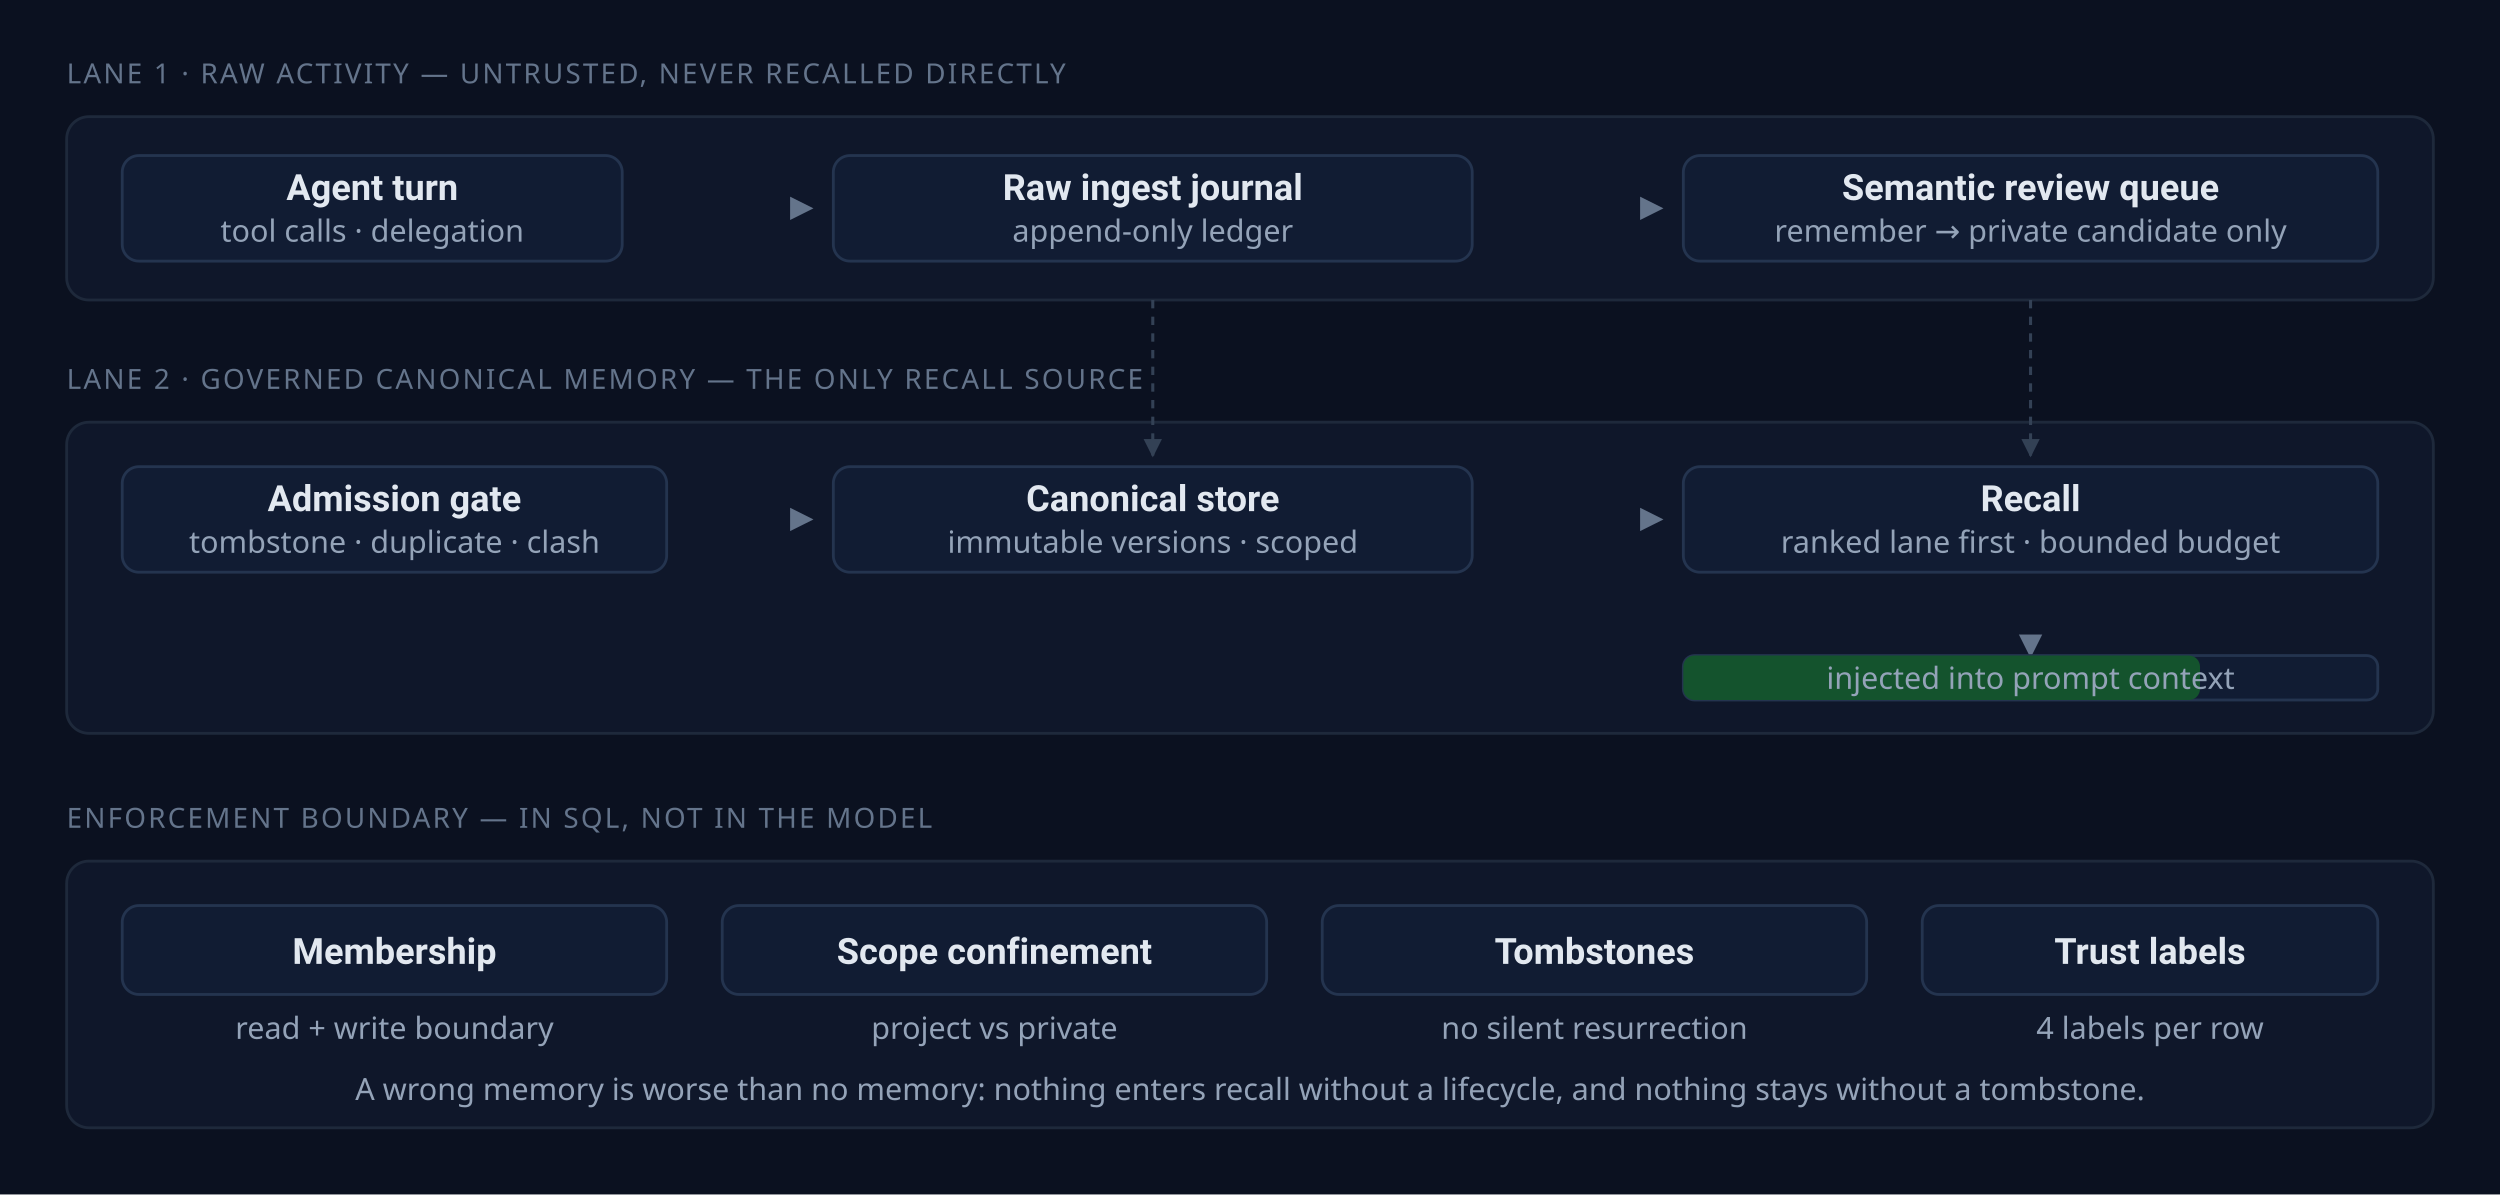
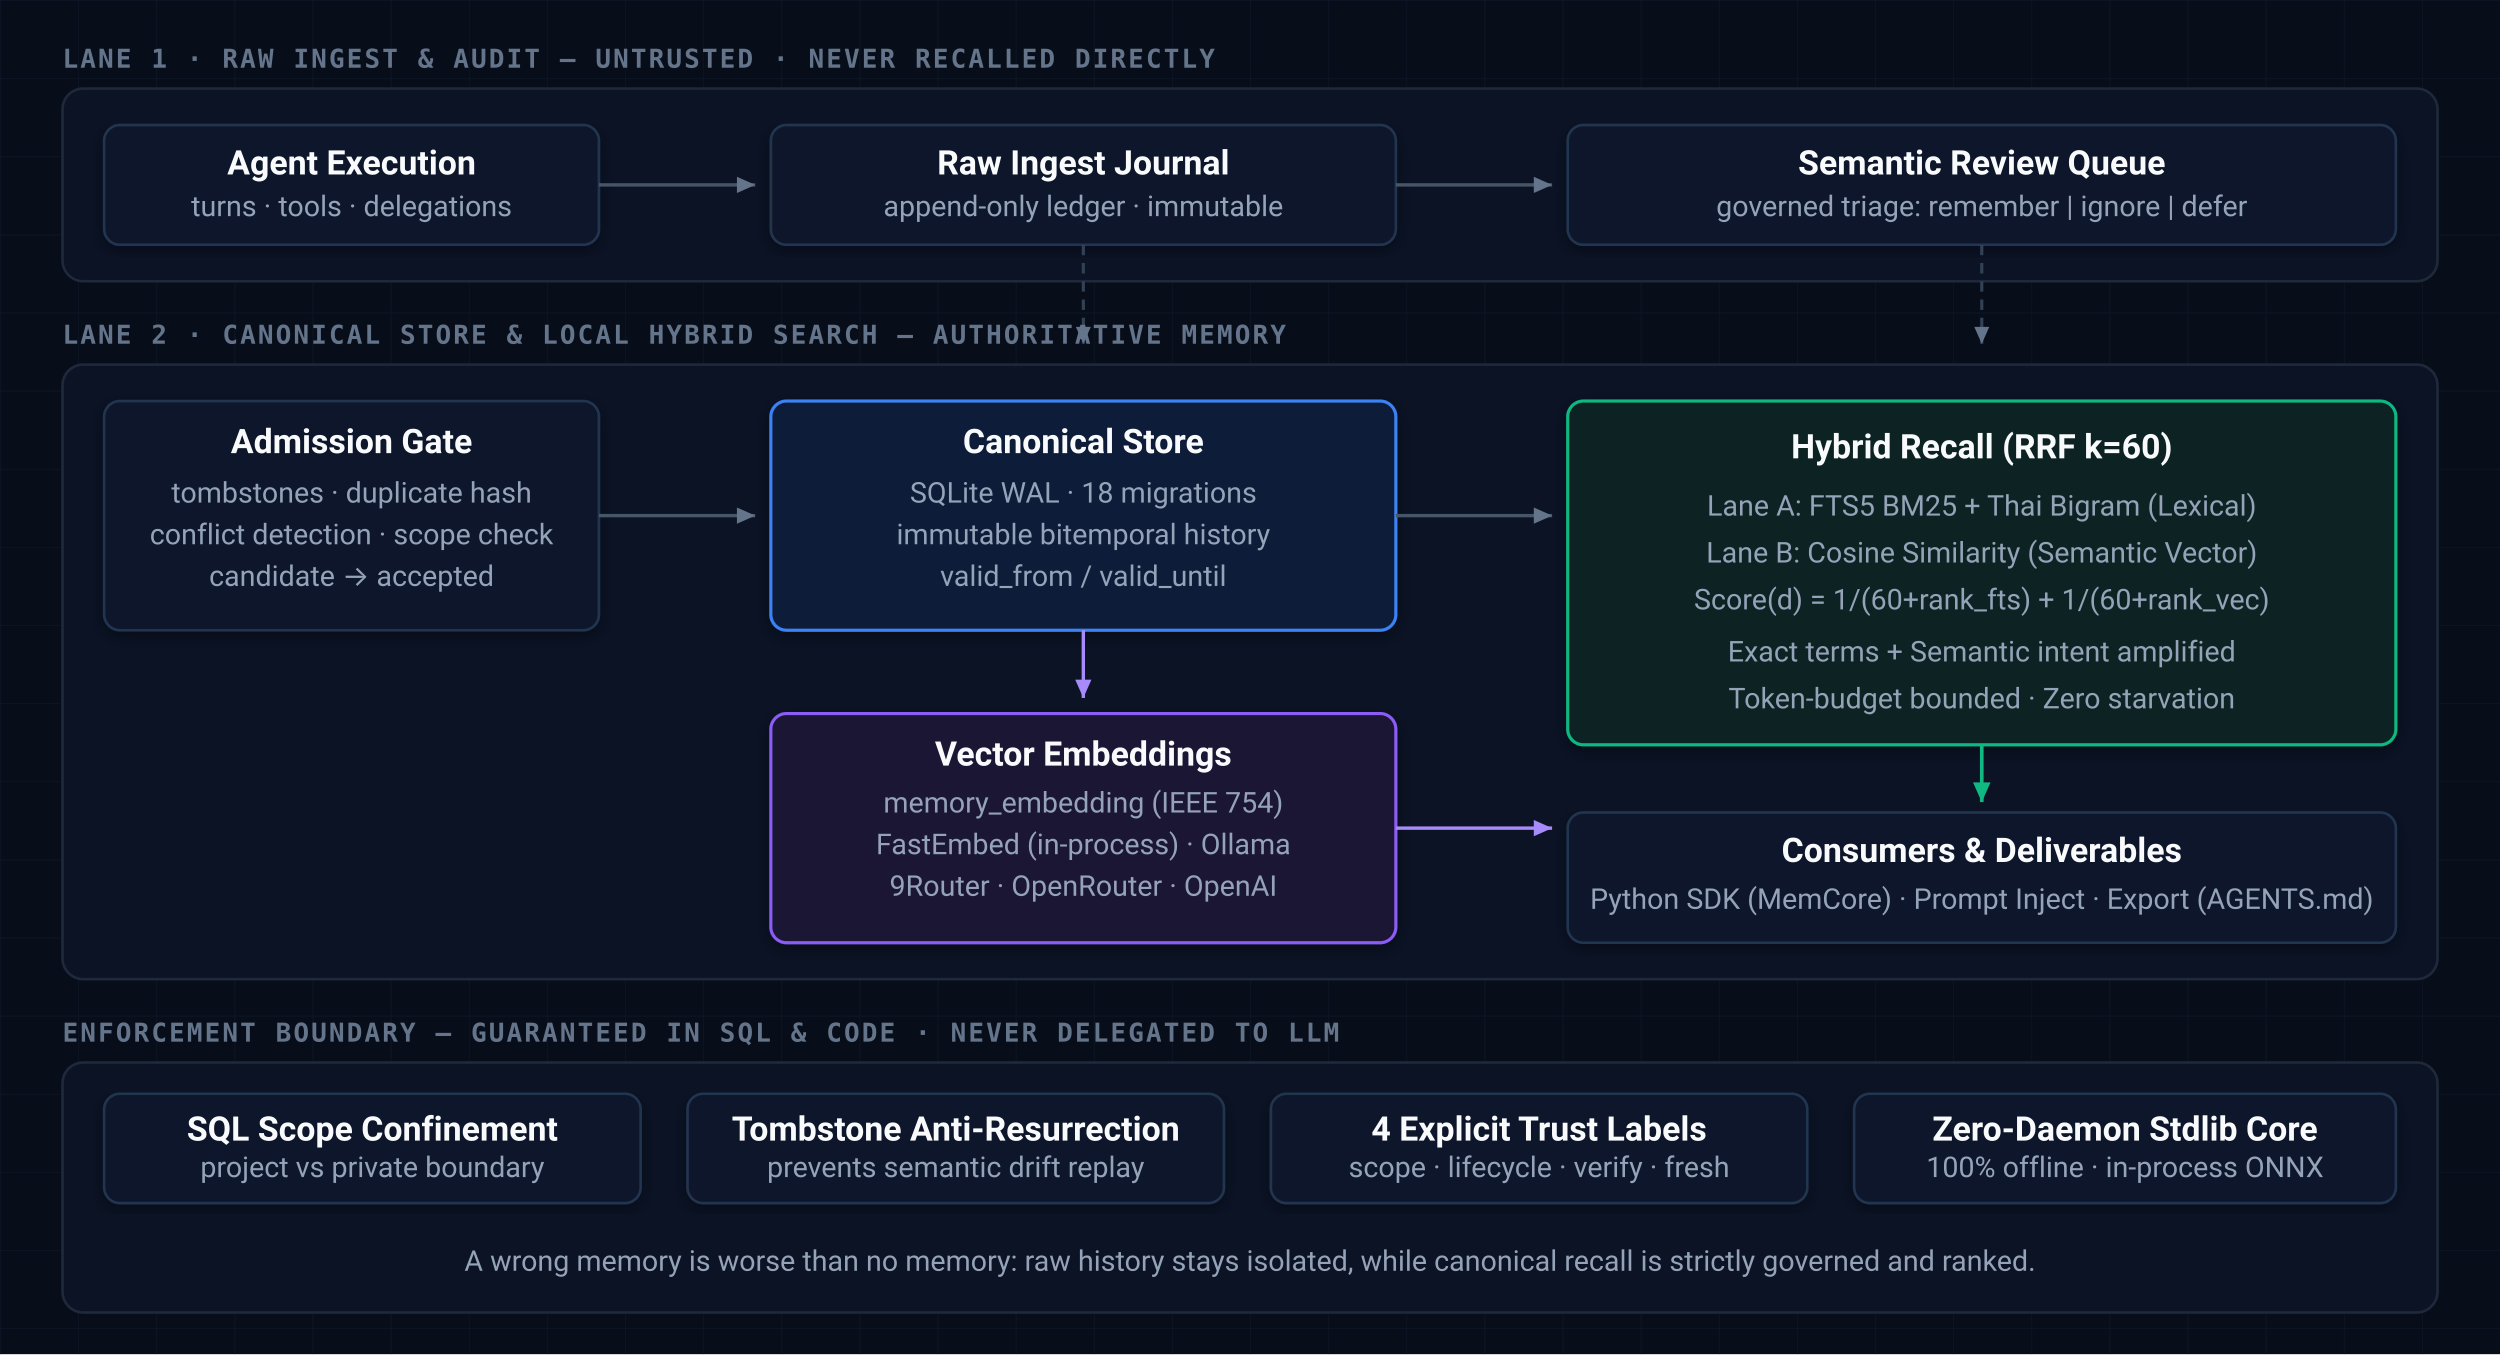
- <svg xmlns="http://www.w3.org/2000/svg" width="900" height="430" viewBox="0 0 900 430" role="img" aria-label="MemCore trust architecture: raw journal never recalled directly, governed admission, scope-aware recall">
+ <svg xmlns="http://www.w3.org/2000/svg" width="960" height="520" viewBox="0 0 960 520" role="img" aria-label="MemCore Governed Trust &amp; Hybrid Architecture">
  <defs>
-     <linearGradient id="edge" x1="0" y1="0" x2="1" y2="0">
-       <stop offset="0%" stop-color="#334155" />
-       <stop offset="100%" stop-color="#64748b" />
+     <pattern id="grid" width="30" height="30" patternUnits="userSpaceOnUse">
+       <path d="M 30 0 L 0 0 0 30" fill="none" stroke="#131d31" stroke-width="0.5" />
+     </pattern>
+     <linearGradient id="edge-grad" x1="0" y1="0" x2="1" y2="0">
+       <stop offset="0%" stop-color="#3b82f6" />
+       <stop offset="100%" stop-color="#10b981" />
    </linearGradient>
+     <filter id="card-shadow" x="-5%" y="-5%" width="110%" height="115%">
+       <feDropShadow dx="0" dy="2" stdDeviation="3" flood-color="#000000" flood-opacity="0.4" />
+     </filter>
+     <marker id="arr" viewBox="0 0 10 10" refX="9" refY="5" markerWidth="6" markerHeight="6" orient="auto-start-reverse">
+       <path d="M0,1 L9,5 L0,9 z" fill="#64748b" />
+     </marker>
+     <marker id="arr-green" viewBox="0 0 10 10" refX="9" refY="5" markerWidth="6" markerHeight="6" orient="auto-start-reverse">
+       <path d="M0,1 L9,5 L0,9 z" fill="#10b981" />
+     </marker>
+     <marker id="arr-purple" viewBox="0 0 10 10" refX="9" refY="5" markerWidth="6" markerHeight="6" orient="auto-start-reverse">
+       <path d="M0,1 L9,5 L0,9 z" fill="#a78bfa" />
+     </marker>
    <style>
-       .bg{fill:#0b1120}
-       .panel{fill:#111c33;stroke:#24344f;stroke-width:1}
-       .zone{fill:#0f172a;stroke:#1e293b;stroke-width:1}
-       .t1{fill:#e2e8f0;font-family:ui-sans-serif,system-ui,-apple-system,Segoe UI,Roboto,sans-serif;font-size:13px;font-weight:600}
-       .t2{fill:#94a3b8;font-family:ui-sans-serif,system-ui,Segoe UI,sans-serif;font-size:11px}
-       .t3{fill:#64748b;font-family:ui-sans-serif,system-ui,Segoe UI,sans-serif;font-size:10px;letter-spacing:.08em;text-transform:uppercase}
-       .edge{stroke:url(#edge);stroke-width:1.4;fill:none;marker-end:url(#arrow)}
-       .edge-soft{stroke:#334155;stroke-width:1.1;fill:none;stroke-dasharray:3 3;marker-end:url(#arrow-soft)}
-       .bar{fill:#1e293b}
-       .bar-ok{fill:#14532d}
-       .bar-warn{fill:#713f12}
+       .bg { fill: #070d19; }
+       .zone { fill: #0b1325; stroke: #1e293b; stroke-width: 1; }
+       .card { fill: #0f172a; stroke: #24344f; stroke-width: 1; filter: url(#card-shadow); }
+       .card-accent { fill: #111e38; stroke: #3b82f6; stroke-width: 1.2; filter: url(#card-shadow); }
+       .card-green { fill: #0b2320; stroke: #10b981; stroke-width: 1.2; filter: url(#card-shadow); }
+       .card-purple { fill: #1c1536; stroke: #8b5cf6; stroke-width: 1.2; filter: url(#card-shadow); }
+       .t-title { fill: #f8fafc; font-family: -apple-system, BlinkMacSystemFont, "Segoe UI", Roboto, monospace; font-size: 13px; font-weight: 600; }
+       .t-sub { fill: #94a3b8; font-family: -apple-system, BlinkMacSystemFont, "Segoe UI", Roboto, sans-serif; font-size: 11px; }
+       .t-tag { fill: #64748b; font-family: ui-monospace, SFMono-Regular, Menlo, Monaco, Consolas, monospace; font-size: 10px; font-weight: 600; letter-spacing: .08em; text-transform: uppercase; }
+       .edge { stroke: #475569; stroke-width: 1.3; fill: none; marker-end: url(#arr); }
+       .edge-green { stroke: #10b981; stroke-width: 1.4; fill: none; marker-end: url(#arr-green); }
+       .edge-purple { stroke: #a78bfa; stroke-width: 1.3; fill: none; marker-end: url(#arr-purple); }
+       .edge-dash { stroke: #334155; stroke-width: 1.2; stroke-dasharray: 4 3; fill: none; marker-end: url(#arr); }
    </style>
-     <marker id="arrow" viewBox="0 0 10 10" refX="9" refY="5" markerWidth="6" markerHeight="6" orient="auto-start-reverse">
-       <path d="M0,0 L10,5 L0,10 z" fill="#64748b" />
-     </marker>
-     <marker id="arrow-soft" viewBox="0 0 10 10" refX="9" refY="5" markerWidth="6" markerHeight="6" orient="auto-start-reverse">
-       <path d="M0,0 L10,5 L0,10 z" fill="#334155" />
-     </marker>
  </defs>
-   <rect class="bg" width="900" height="430" fill="#0b1120" />
-   <text class="t3" x="24" y="30">LANE 1 · RAW ACTIVITY — UNTRUSTED, NEVER RECALLED DIRECTLY</text>
-   <rect class="zone" x="24" y="42" width="852" height="66" rx="8" />
-   <rect class="panel" x="44" y="56" width="180" height="38" rx="6" />
-   <text class="t1" x="134" y="72" text-anchor="middle">Agent turn</text>
-   <text class="t2" x="134" y="87" text-anchor="middle">tool calls · delegation</text>
-   <path class="edge" d="M224 75 H 292" />
-   <rect class="panel" x="300" y="56" width="230" height="38" rx="6" />
-   <text class="t1" x="415" y="72" text-anchor="middle">Raw ingest journal</text>
-   <text class="t2" x="415" y="87" text-anchor="middle">append-only ledger</text>
-   <path class="edge" d="M530 75 H 598" />
-   <rect class="panel" x="606" y="56" width="250" height="38" rx="6" />
-   <text class="t1" x="731" y="72" text-anchor="middle">Semantic review queue</text>
-   <text class="t2" x="731" y="87" text-anchor="middle">remember → private candidate only</text>
-   <text class="t3" x="24" y="140">LANE 2 · GOVERNED CANONICAL MEMORY — THE ONLY RECALL SOURCE</text>
-   <rect class="zone" x="24" y="152" width="852" height="112" rx="8" />
-   <rect class="panel" x="44" y="168" width="196" height="38" rx="6" />
-   <text class="t1" x="142" y="184" text-anchor="middle">Admission gate</text>
-   <text class="t2" x="142" y="199" text-anchor="middle">tombstone · duplicate · clash</text>
-   <path class="edge" d="M240 187 H 292" />
-   <rect class="panel" x="300" y="168" width="230" height="38" rx="6" />
-   <text class="t1" x="415" y="184" text-anchor="middle">Canonical store</text>
-   <text class="t2" x="415" y="199" text-anchor="middle">immutable versions · scoped</text>
-   <path class="edge" d="M530 187 H 598" />
-   <rect class="panel" x="606" y="168" width="250" height="38" rx="6" />
-   <text class="t1" x="731" y="184" text-anchor="middle">Recall</text>
-   <text class="t2" x="731" y="199" text-anchor="middle">ranked lane first · bounded budget</text>
-   <path class="edge" d="M731 206 V 236" />
-   <rect class="panel" x="606" y="236" width="250" height="16" rx="4" />
-   <rect class="bar-ok" x="606" y="236" width="186" height="16" rx="4" />
-   <text class="t2" x="731" y="248" text-anchor="middle" fill="#0b1120">injected into prompt context</text>
-   <path class="edge-soft" d="M415 108 V 164" />
-   <path class="edge-soft" d="M731 108 V 164" />
-   <text class="t3" x="24" y="298">ENFORCEMENT BOUNDARY — IN SQL, NOT IN THE MODEL</text>
-   <rect class="zone" x="24" y="310" width="852" height="96" rx="8" />
-   <rect class="panel" x="44" y="326" width="196" height="32" rx="6" />
-   <text class="t1" x="142" y="347" text-anchor="middle">Membership</text>
-   <rect class="panel" x="260" y="326" width="196" height="32" rx="6" />
-   <text class="t1" x="358" y="347" text-anchor="middle">Scope confinement</text>
-   <rect class="panel" x="476" y="326" width="196" height="32" rx="6" />
-   <text class="t1" x="574" y="347" text-anchor="middle">Tombstones</text>
-   <rect class="panel" x="692" y="326" width="164" height="32" rx="6" />
-   <text class="t1" x="774" y="347" text-anchor="middle">Trust labels</text>
-   <text class="t2" x="142" y="374" text-anchor="middle">read + write boundary</text>
-   <text class="t2" x="358" y="374" text-anchor="middle">project vs private</text>
-   <text class="t2" x="574" y="374" text-anchor="middle">no silent resurrection</text>
-   <text class="t2" x="774" y="374" text-anchor="middle">4 labels per row</text>
-   <text class="t2" x="450" y="396" text-anchor="middle" fill="#64748b">A wrong memory is worse than no memory: nothing enters recall without a lifecycle, and nothing stays without a tombstone.</text>
+   <rect class="bg" width="960" height="520" />
+   <rect width="960" height="520" fill="url(#grid)" opacity="0.7" />
+   <text class="t-tag" x="24" y="26">LANE 1 · RAW INGEST &amp; AUDIT — UNTRUSTED · NEVER RECALLED DIRECTLY</text>
+   <rect class="zone" x="24" y="34" width="912" height="74" rx="8" />
+   <rect class="card" x="40" y="48" width="190" height="46" rx="6" />
+   <text class="t-title" x="135" y="67" text-anchor="middle">Agent Execution</text>
+   <text class="t-sub" x="135" y="83" text-anchor="middle">turns · tools · delegations</text>
+   <path class="edge" d="M230 71 H 290" />
+   <rect class="card" x="296" y="48" width="240" height="46" rx="6" />
+   <text class="t-title" x="416" y="67" text-anchor="middle">Raw Ingest Journal</text>
+   <text class="t-sub" x="416" y="83" text-anchor="middle">append-only ledger · immutable</text>
+   <path class="edge" d="M536 71 H 596" />
+   <rect class="card" x="602" y="48" width="318" height="46" rx="6" />
+   <text class="t-title" x="761" y="67" text-anchor="middle">Semantic Review Queue</text>
+   <text class="t-sub" x="761" y="83" text-anchor="middle">governed triage: remember | ignore | defer</text>
+   <path class="edge-dash" d="M416 94 V 132" />
+   <path class="edge-dash" d="M761 94 V 132" />
+   <text class="t-tag" x="24" y="132">LANE 2 · CANONICAL STORE &amp; LOCAL HYBRID SEARCH — AUTHORITATIVE MEMORY</text>
+   <rect class="zone" x="24" y="140" width="912" height="236" rx="8" />
+   <rect class="card" x="40" y="154" width="190" height="88" rx="6" />
+   <text class="t-title" x="135" y="174" text-anchor="middle">Admission Gate</text>
+   <text class="t-sub" x="135" y="193" text-anchor="middle">tombstones · duplicate hash</text>
+   <text class="t-sub" x="135" y="209" text-anchor="middle">conflict detection · scope check</text>
+   <text class="t-sub" x="135" y="225" text-anchor="middle">candidate → accepted</text>
+   <path class="edge" d="M230 198 H 290" />
+   <rect class="card-accent" x="296" y="154" width="240" height="88" rx="6" />
+   <text class="t-title" x="416" y="174" text-anchor="middle" fill="#60a5fa">Canonical Store</text>
+   <text class="t-sub" x="416" y="193" text-anchor="middle">SQLite WAL · 18 migrations</text>
+   <text class="t-sub" x="416" y="209" text-anchor="middle">immutable bitemporal history</text>
+   <text class="t-sub" x="416" y="225" text-anchor="middle">valid_from / valid_until</text>
+   <path class="edge-purple" d="M416 242 V 268" />
+   <rect class="card-purple" x="296" y="274" width="240" height="88" rx="6" />
+   <text class="t-title" x="416" y="294" text-anchor="middle" fill="#c084fc">Vector Embeddings</text>
+   <text class="t-sub" x="416" y="312" text-anchor="middle">memory_embedding (IEEE 754)</text>
+   <text class="t-sub" x="416" y="328" text-anchor="middle">FastEmbed (in-process) · Ollama</text>
+   <text class="t-sub" x="416" y="344" text-anchor="middle">9Router · OpenRouter · OpenAI</text>
+   <path class="edge" d="M536 198 H 596" />
+   <path class="edge-purple" d="M536 318 H 596" />
+   <rect class="card-green" x="602" y="154" width="318" height="132" rx="6" />
+   <text class="t-title" x="761" y="176" text-anchor="middle" fill="#34d399">Hybrid Recall (RRF k=60)</text>
+   <text class="t-sub" x="761" y="198" text-anchor="middle">Lane A: FTS5 BM25 + Thai Bigram (Lexical)</text>
+   <text class="t-sub" x="761" y="216" text-anchor="middle">Lane B: Cosine Similarity (Semantic Vector)</text>
+   <text class="t-sub" x="761" y="234" text-anchor="middle">Score(d) = 1/(60+rank_fts) + 1/(60+rank_vec)</text>
+   <text class="t-sub" x="761" y="254" text-anchor="middle" fill="#6ee7b7">Exact terms + Semantic intent amplified</text>
+   <text class="t-sub" x="761" y="272" text-anchor="middle">Token-budget bounded · Zero starvation</text>
+   <path class="edge-green" d="M761 286 V 308" />
+   <rect class="card" x="602" y="312" width="318" height="50" rx="6" />
+   <text class="t-title" x="761" y="331" text-anchor="middle">Consumers &amp; Deliverables</text>
+   <text class="t-sub" x="761" y="349" text-anchor="middle">Python SDK (MemCore) · Prompt Inject · Export (AGENTS.md)</text>
+   <text class="t-tag" x="24" y="400">ENFORCEMENT BOUNDARY — GUARANTEED IN SQL &amp; CODE · NEVER DELEGATED TO LLM</text>
+   <rect class="zone" x="24" y="408" width="912" height="96" rx="8" />
+   <rect class="card" x="40" y="420" width="206" height="42" rx="6" />
+   <text class="t-title" x="143" y="438" text-anchor="middle">SQL Scope Confinement</text>
+   <text class="t-sub" x="143" y="452" text-anchor="middle">project vs private boundary</text>
+   <rect class="card" x="264" y="420" width="206" height="42" rx="6" />
+   <text class="t-title" x="367" y="438" text-anchor="middle">Tombstone Anti-Resurrection</text>
+   <text class="t-sub" x="367" y="452" text-anchor="middle">prevents semantic drift replay</text>
+   <rect class="card" x="488" y="420" width="206" height="42" rx="6" />
+   <text class="t-title" x="591" y="438" text-anchor="middle">4 Explicit Trust Labels</text>
+   <text class="t-sub" x="591" y="452" text-anchor="middle">scope · lifecycle · verify · fresh</text>
+   <rect class="card" x="712" y="420" width="208" height="42" rx="6" />
+   <text class="t-title" x="816" y="438" text-anchor="middle">Zero-Daemon Stdlib Core</text>
+   <text class="t-sub" x="816" y="452" text-anchor="middle">100% offline · in-process ONNX</text>
+   <text class="t-sub" x="480" y="488" text-anchor="middle" fill="#64748b">A wrong memory is worse than no memory: raw history stays isolated, while canonical recall is strictly governed and ranked.</text>
</svg>
